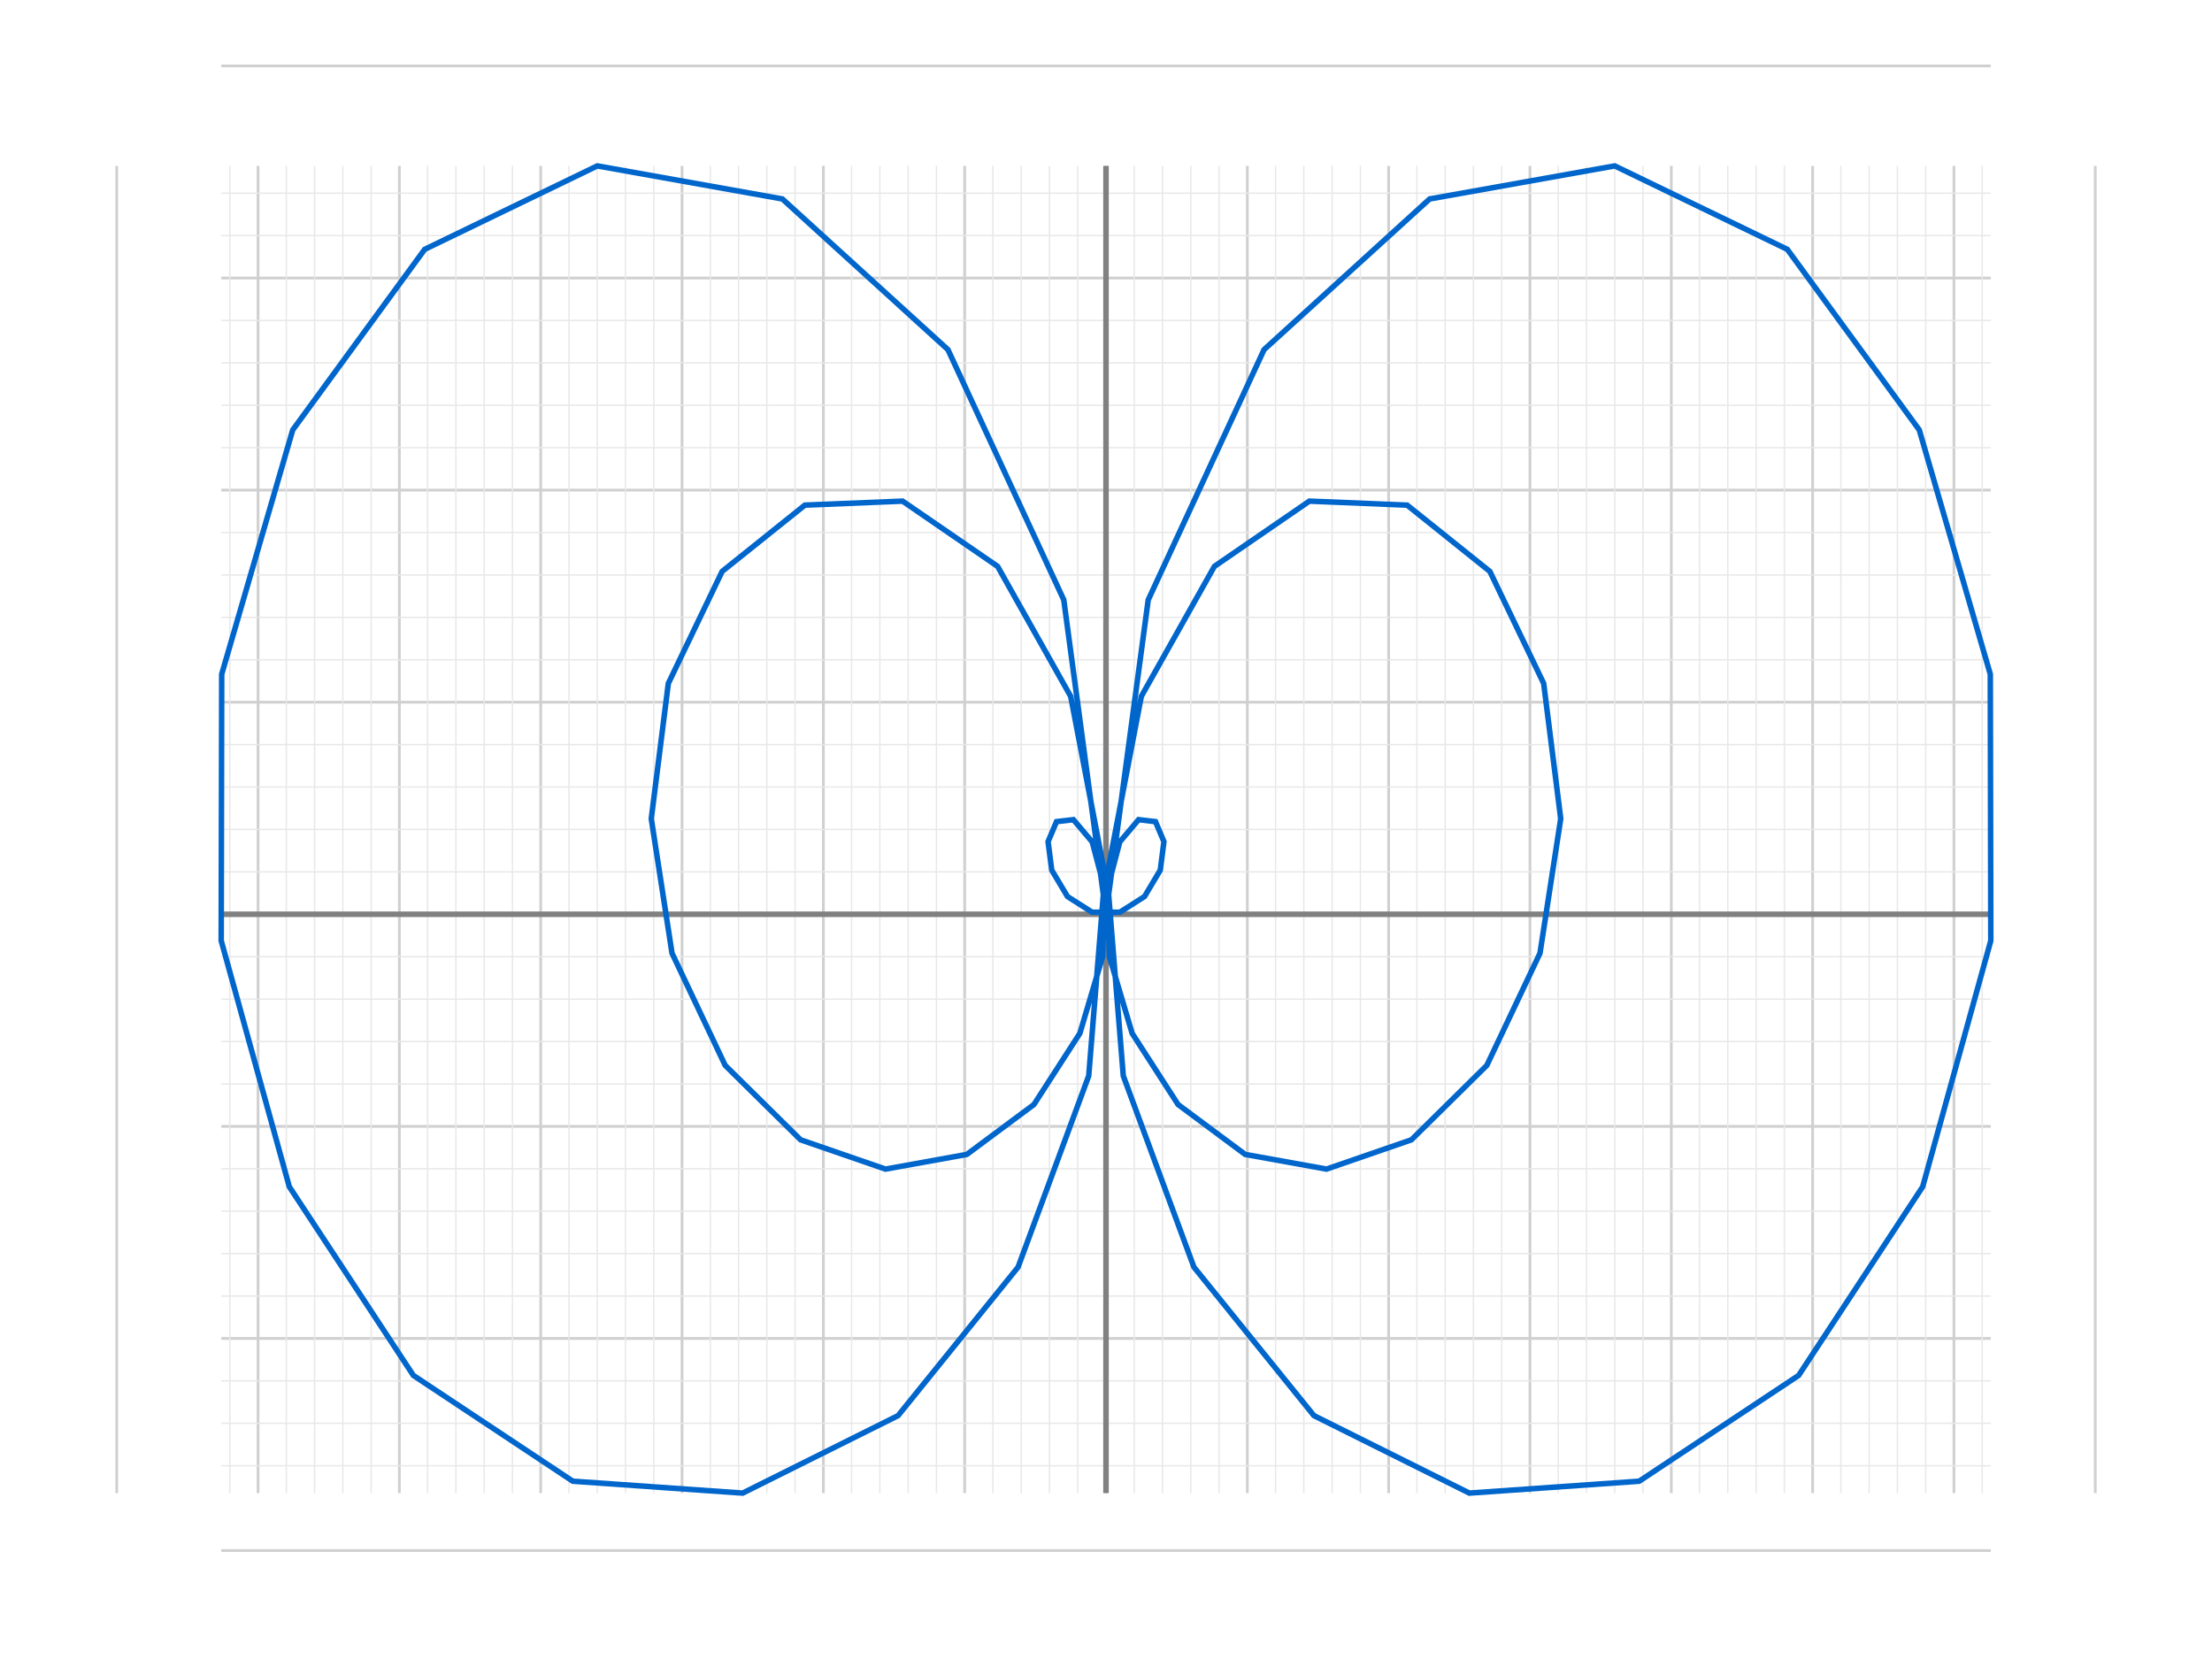
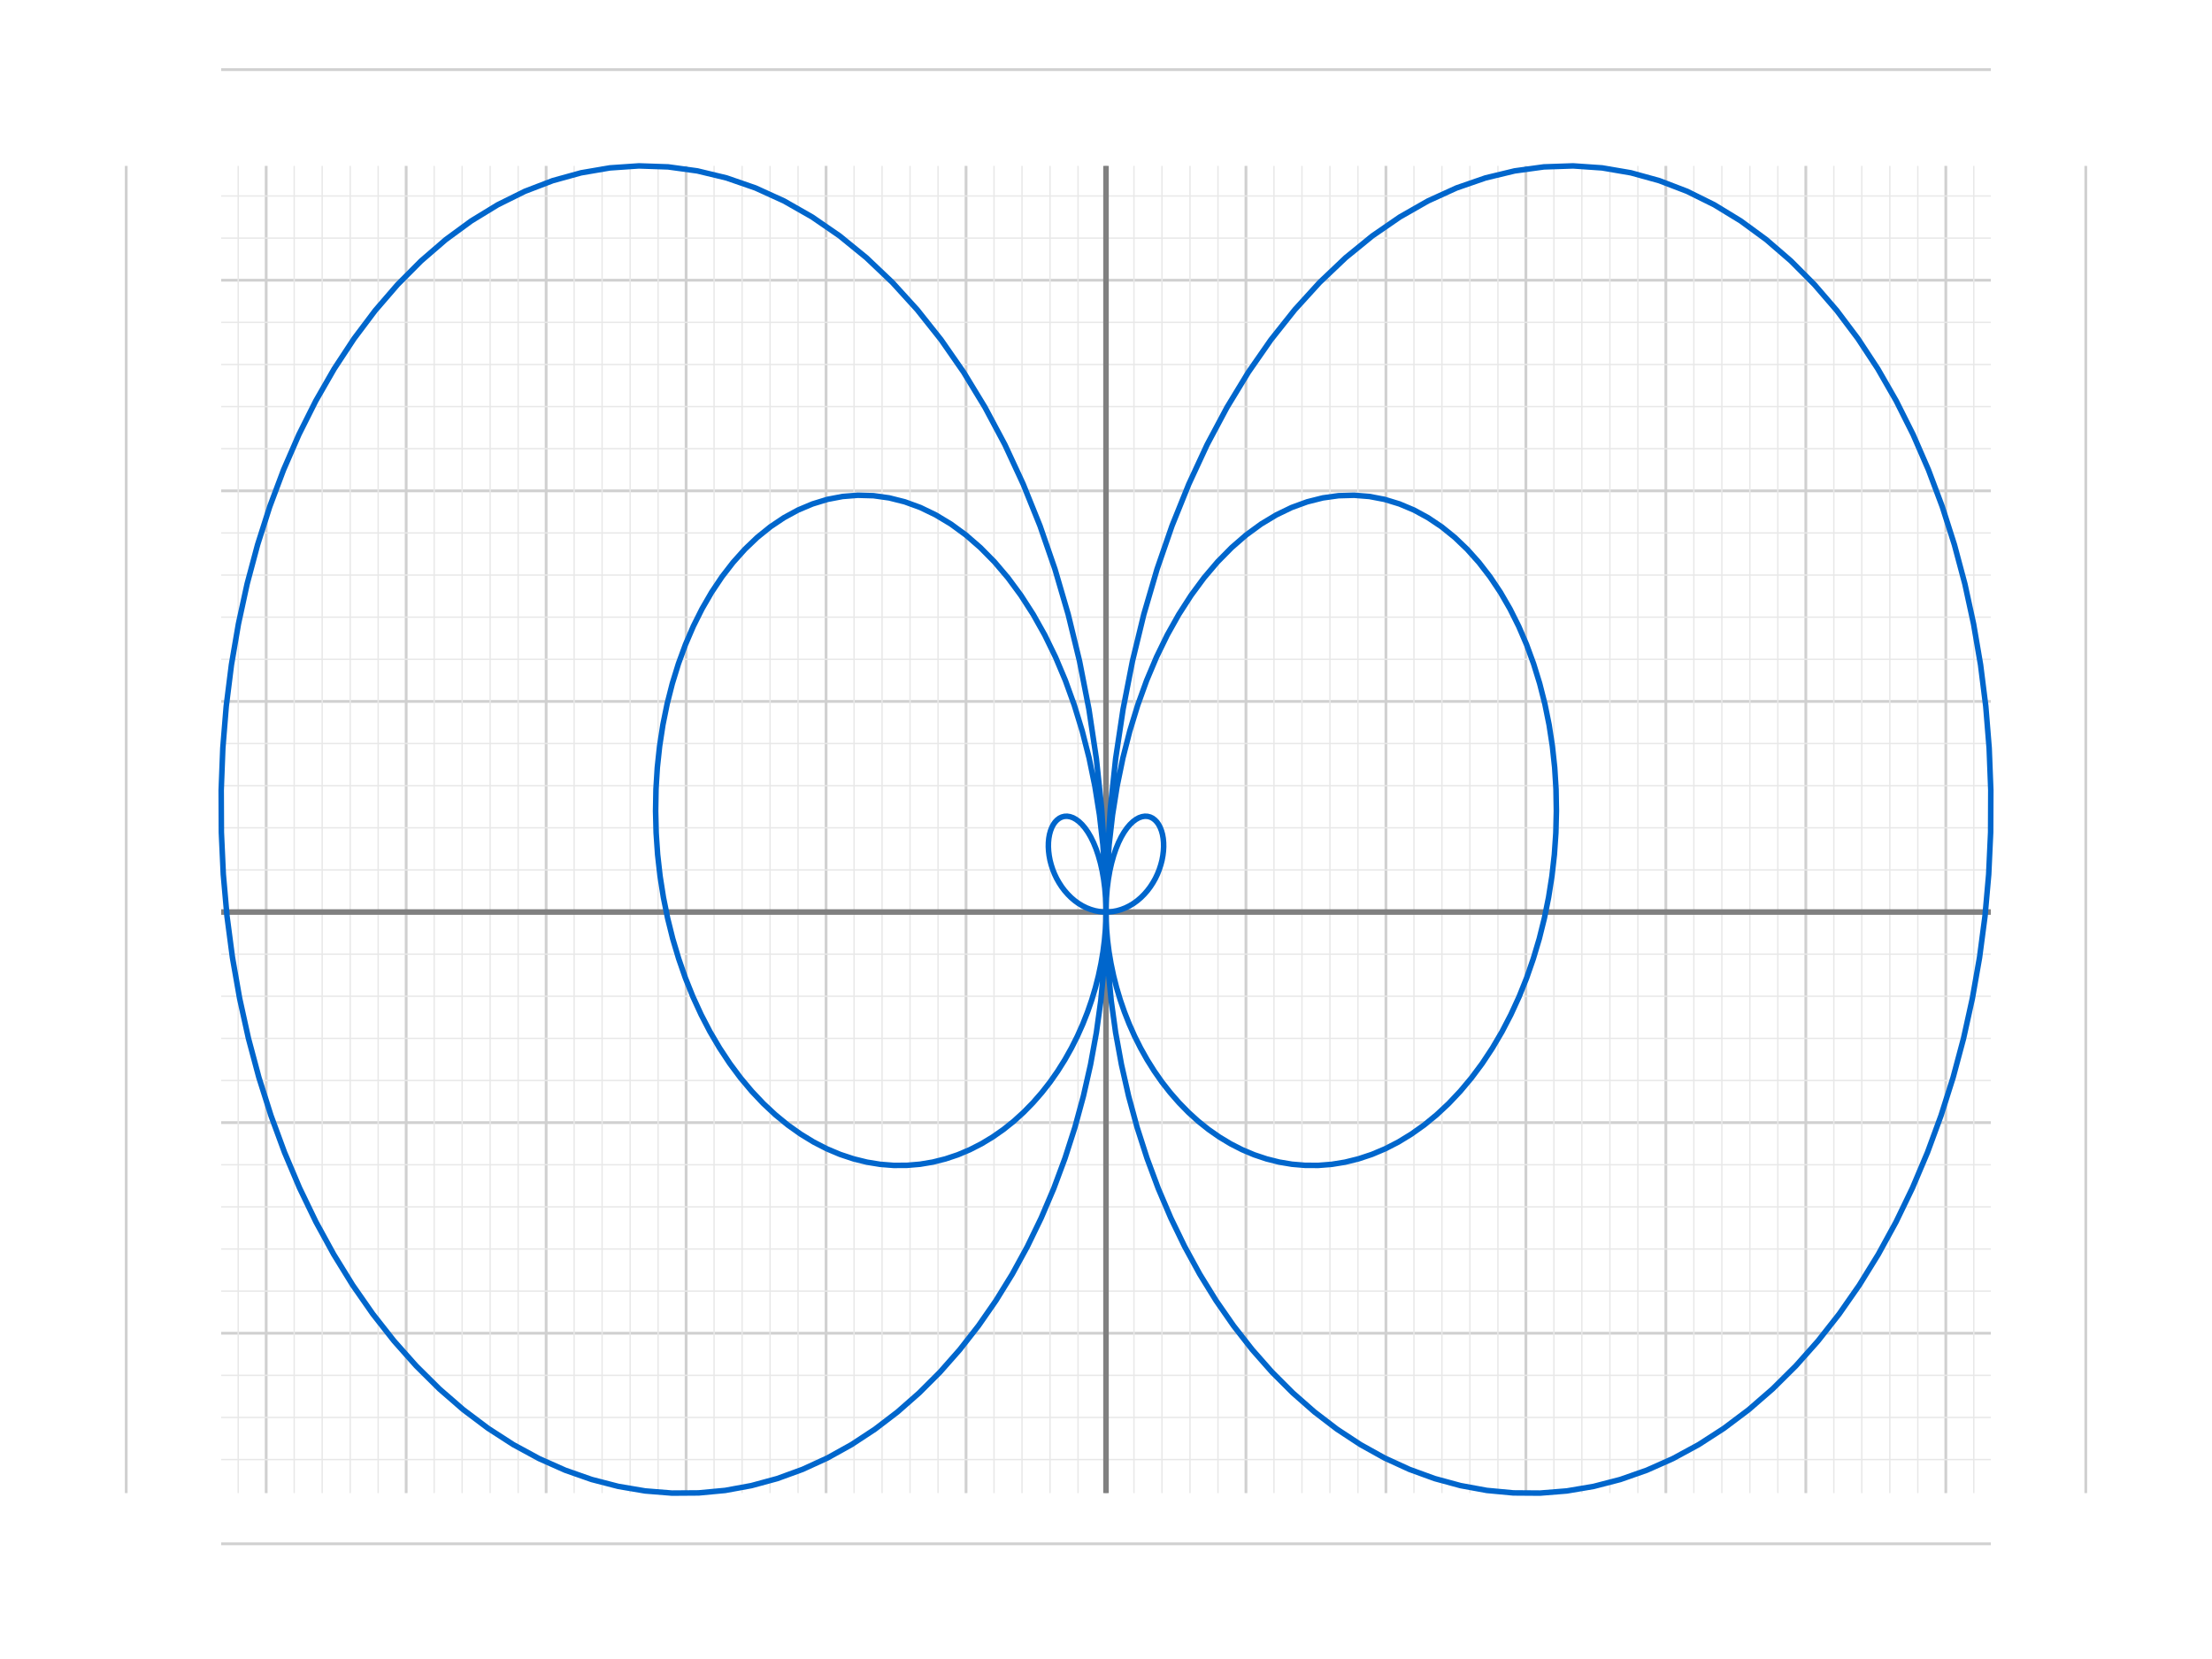
<svg xmlns="http://www.w3.org/2000/svg" width="800" height="600">
  <rect width="800" height="600" fill="#ffffff" />
  <g stroke="#d0d0d0" stroke-width="1">
-     <line x1="42.22" y1="540.00" x2="42.22" y2="60.00" />
-     <line x1="93.33" y1="540.00" x2="93.33" y2="60.00" />
-     <line x1="144.44" y1="540.00" x2="144.44" y2="60.00" />
-     <line x1="195.55" y1="540.00" x2="195.55" y2="60.00" />
-     <line x1="246.67" y1="540.00" x2="246.67" y2="60.00" />
-     <line x1="297.78" y1="540.00" x2="297.78" y2="60.00" />
-     <line x1="348.89" y1="540.00" x2="348.89" y2="60.00" />
+     <line x1="45.65" y1="540.00" x2="45.65" y2="60.00" />
+     <line x1="96.27" y1="540.00" x2="96.27" y2="60.00" />
+     <line x1="146.90" y1="540.00" x2="146.90" y2="60.00" />
+     <line x1="197.52" y1="540.00" x2="197.52" y2="60.00" />
+     <line x1="248.14" y1="540.00" x2="248.14" y2="60.00" />
+     <line x1="298.76" y1="540.00" x2="298.76" y2="60.00" />
+     <line x1="349.38" y1="540.00" x2="349.38" y2="60.00" />
    <line x1="400.00" y1="540.00" x2="400.00" y2="60.00" />
-     <line x1="451.11" y1="540.00" x2="451.11" y2="60.00" />
-     <line x1="502.22" y1="540.00" x2="502.22" y2="60.00" />
-     <line x1="553.33" y1="540.00" x2="553.33" y2="60.00" />
-     <line x1="604.45" y1="540.00" x2="604.45" y2="60.00" />
-     <line x1="655.56" y1="540.00" x2="655.56" y2="60.00" />
-     <line x1="706.67" y1="540.00" x2="706.67" y2="60.00" />
-     <line x1="757.78" y1="540.00" x2="757.78" y2="60.00" />
-     <line x1="80.00" y1="560.78" x2="720.00" y2="560.78" />
-     <line x1="80.00" y1="484.07" x2="720.00" y2="484.07" />
-     <line x1="80.00" y1="407.37" x2="720.00" y2="407.37" />
-     <line x1="80.00" y1="330.66" x2="720.00" y2="330.66" />
-     <line x1="80.00" y1="253.96" x2="720.00" y2="253.96" />
-     <line x1="80.00" y1="177.25" x2="720.00" y2="177.25" />
-     <line x1="80.00" y1="100.55" x2="720.00" y2="100.55" />
-     <line x1="80.00" y1="23.84" x2="720.00" y2="23.84" />
+     <line x1="450.62" y1="540.00" x2="450.62" y2="60.00" />
+     <line x1="501.24" y1="540.00" x2="501.24" y2="60.00" />
+     <line x1="551.86" y1="540.00" x2="551.86" y2="60.00" />
+     <line x1="602.48" y1="540.00" x2="602.48" y2="60.00" />
+     <line x1="653.10" y1="540.00" x2="653.10" y2="60.00" />
+     <line x1="703.73" y1="540.00" x2="703.73" y2="60.00" />
+     <line x1="754.35" y1="540.00" x2="754.35" y2="60.00" />
+     <line x1="80.00" y1="558.34" x2="720.00" y2="558.34" />
+     <line x1="80.00" y1="482.18" x2="720.00" y2="482.18" />
+     <line x1="80.00" y1="406.01" x2="720.00" y2="406.01" />
+     <line x1="80.00" y1="329.85" x2="720.00" y2="329.85" />
+     <line x1="80.00" y1="253.68" x2="720.00" y2="253.68" />
+     <line x1="80.00" y1="177.52" x2="720.00" y2="177.52" />
+     <line x1="80.00" y1="101.35" x2="720.00" y2="101.35" />
+     <line x1="80.00" y1="25.18" x2="720.00" y2="25.18" />
  </g>
  <g stroke="#e8e8e8" stroke-width="0.5">
-     <line x1="83.11" y1="540.00" x2="83.11" y2="60.00" />
-     <line x1="103.55" y1="540.00" x2="103.55" y2="60.00" />
-     <line x1="113.78" y1="540.00" x2="113.78" y2="60.00" />
-     <line x1="124.00" y1="540.00" x2="124.00" y2="60.00" />
-     <line x1="134.22" y1="540.00" x2="134.22" y2="60.00" />
-     <line x1="154.66" y1="540.00" x2="154.66" y2="60.00" />
-     <line x1="164.89" y1="540.00" x2="164.89" y2="60.00" />
-     <line x1="175.11" y1="540.00" x2="175.11" y2="60.00" />
-     <line x1="185.33" y1="540.00" x2="185.33" y2="60.00" />
-     <line x1="205.78" y1="540.00" x2="205.78" y2="60.00" />
-     <line x1="216.00" y1="540.00" x2="216.00" y2="60.00" />
-     <line x1="226.22" y1="540.00" x2="226.22" y2="60.00" />
-     <line x1="236.44" y1="540.00" x2="236.44" y2="60.00" />
-     <line x1="256.89" y1="540.00" x2="256.89" y2="60.00" />
-     <line x1="267.11" y1="540.00" x2="267.11" y2="60.00" />
-     <line x1="277.33" y1="540.00" x2="277.33" y2="60.00" />
-     <line x1="287.55" y1="540.00" x2="287.55" y2="60.00" />
-     <line x1="308.00" y1="540.00" x2="308.00" y2="60.00" />
-     <line x1="318.22" y1="540.00" x2="318.22" y2="60.00" />
-     <line x1="328.44" y1="540.00" x2="328.44" y2="60.00" />
-     <line x1="338.67" y1="540.00" x2="338.67" y2="60.00" />
-     <line x1="359.11" y1="540.00" x2="359.11" y2="60.00" />
-     <line x1="369.33" y1="540.00" x2="369.33" y2="60.00" />
-     <line x1="379.56" y1="540.00" x2="379.56" y2="60.00" />
-     <line x1="389.78" y1="540.00" x2="389.78" y2="60.00" />
-     <line x1="410.22" y1="540.00" x2="410.22" y2="60.00" />
-     <line x1="420.44" y1="540.00" x2="420.44" y2="60.00" />
-     <line x1="430.67" y1="540.00" x2="430.67" y2="60.00" />
-     <line x1="440.89" y1="540.00" x2="440.89" y2="60.00" />
-     <line x1="461.33" y1="540.00" x2="461.33" y2="60.00" />
-     <line x1="471.56" y1="540.00" x2="471.56" y2="60.00" />
-     <line x1="481.78" y1="540.00" x2="481.78" y2="60.00" />
-     <line x1="492.00" y1="540.00" x2="492.00" y2="60.00" />
-     <line x1="512.45" y1="540.00" x2="512.45" y2="60.00" />
-     <line x1="522.67" y1="540.00" x2="522.67" y2="60.00" />
-     <line x1="532.89" y1="540.00" x2="532.89" y2="60.00" />
-     <line x1="543.11" y1="540.00" x2="543.11" y2="60.00" />
-     <line x1="563.56" y1="540.00" x2="563.56" y2="60.00" />
-     <line x1="573.78" y1="540.00" x2="573.78" y2="60.00" />
-     <line x1="584.00" y1="540.00" x2="584.00" y2="60.00" />
-     <line x1="594.22" y1="540.00" x2="594.22" y2="60.00" />
-     <line x1="614.67" y1="540.00" x2="614.67" y2="60.00" />
-     <line x1="624.89" y1="540.00" x2="624.89" y2="60.00" />
-     <line x1="635.11" y1="540.00" x2="635.11" y2="60.00" />
-     <line x1="645.34" y1="540.00" x2="645.34" y2="60.00" />
-     <line x1="665.78" y1="540.00" x2="665.78" y2="60.00" />
-     <line x1="676.00" y1="540.00" x2="676.00" y2="60.00" />
-     <line x1="686.22" y1="540.00" x2="686.22" y2="60.00" />
-     <line x1="696.45" y1="540.00" x2="696.45" y2="60.00" />
-     <line x1="716.89" y1="540.00" x2="716.89" y2="60.00" />
-     <line x1="80.00" y1="530.10" x2="720.00" y2="530.10" />
-     <line x1="80.00" y1="514.75" x2="720.00" y2="514.75" />
-     <line x1="80.00" y1="499.41" x2="720.00" y2="499.41" />
-     <line x1="80.00" y1="468.73" x2="720.00" y2="468.73" />
-     <line x1="80.00" y1="453.39" x2="720.00" y2="453.39" />
-     <line x1="80.00" y1="438.05" x2="720.00" y2="438.05" />
-     <line x1="80.00" y1="422.71" x2="720.00" y2="422.71" />
-     <line x1="80.00" y1="392.03" x2="720.00" y2="392.03" />
-     <line x1="80.00" y1="376.69" x2="720.00" y2="376.69" />
-     <line x1="80.00" y1="361.34" x2="720.00" y2="361.34" />
-     <line x1="80.00" y1="346.00" x2="720.00" y2="346.00" />
-     <line x1="80.00" y1="315.32" x2="720.00" y2="315.32" />
-     <line x1="80.00" y1="299.98" x2="720.00" y2="299.98" />
-     <line x1="80.00" y1="284.64" x2="720.00" y2="284.64" />
-     <line x1="80.00" y1="269.30" x2="720.00" y2="269.30" />
-     <line x1="80.00" y1="238.62" x2="720.00" y2="238.62" />
-     <line x1="80.00" y1="223.28" x2="720.00" y2="223.28" />
-     <line x1="80.00" y1="207.94" x2="720.00" y2="207.94" />
-     <line x1="80.00" y1="192.59" x2="720.00" y2="192.59" />
-     <line x1="80.00" y1="161.91" x2="720.00" y2="161.91" />
-     <line x1="80.00" y1="146.57" x2="720.00" y2="146.57" />
-     <line x1="80.00" y1="131.23" x2="720.00" y2="131.23" />
-     <line x1="80.00" y1="115.89" x2="720.00" y2="115.89" />
-     <line x1="80.00" y1="85.21" x2="720.00" y2="85.21" />
-     <line x1="80.00" y1="69.87" x2="720.00" y2="69.87" />
+     <line x1="86.15" y1="540.00" x2="86.15" y2="60.00" />
+     <line x1="106.40" y1="540.00" x2="106.40" y2="60.00" />
+     <line x1="116.52" y1="540.00" x2="116.52" y2="60.00" />
+     <line x1="126.65" y1="540.00" x2="126.65" y2="60.00" />
+     <line x1="136.77" y1="540.00" x2="136.77" y2="60.00" />
+     <line x1="157.02" y1="540.00" x2="157.02" y2="60.00" />
+     <line x1="167.14" y1="540.00" x2="167.14" y2="60.00" />
+     <line x1="177.27" y1="540.00" x2="177.27" y2="60.00" />
+     <line x1="187.39" y1="540.00" x2="187.39" y2="60.00" />
+     <line x1="207.64" y1="540.00" x2="207.64" y2="60.00" />
+     <line x1="217.76" y1="540.00" x2="217.76" y2="60.00" />
+     <line x1="227.89" y1="540.00" x2="227.89" y2="60.00" />
+     <line x1="238.01" y1="540.00" x2="238.01" y2="60.00" />
+     <line x1="258.26" y1="540.00" x2="258.26" y2="60.00" />
+     <line x1="268.39" y1="540.00" x2="268.39" y2="60.00" />
+     <line x1="278.51" y1="540.00" x2="278.51" y2="60.00" />
+     <line x1="288.63" y1="540.00" x2="288.63" y2="60.00" />
+     <line x1="308.88" y1="540.00" x2="308.88" y2="60.00" />
+     <line x1="319.01" y1="540.00" x2="319.01" y2="60.00" />
+     <line x1="329.13" y1="540.00" x2="329.13" y2="60.00" />
+     <line x1="339.25" y1="540.00" x2="339.25" y2="60.00" />
+     <line x1="359.50" y1="540.00" x2="359.50" y2="60.00" />
+     <line x1="369.63" y1="540.00" x2="369.63" y2="60.00" />
+     <line x1="379.75" y1="540.00" x2="379.75" y2="60.00" />
+     <line x1="389.88" y1="540.00" x2="389.88" y2="60.00" />
+     <line x1="410.12" y1="540.00" x2="410.12" y2="60.00" />
+     <line x1="420.25" y1="540.00" x2="420.25" y2="60.00" />
+     <line x1="430.37" y1="540.00" x2="430.37" y2="60.00" />
+     <line x1="440.50" y1="540.00" x2="440.50" y2="60.00" />
+     <line x1="460.75" y1="540.00" x2="460.75" y2="60.00" />
+     <line x1="470.87" y1="540.00" x2="470.87" y2="60.00" />
+     <line x1="480.99" y1="540.00" x2="480.99" y2="60.00" />
+     <line x1="491.12" y1="540.00" x2="491.12" y2="60.00" />
+     <line x1="511.37" y1="540.00" x2="511.37" y2="60.00" />
+     <line x1="521.49" y1="540.00" x2="521.49" y2="60.00" />
+     <line x1="531.61" y1="540.00" x2="531.61" y2="60.00" />
+     <line x1="541.74" y1="540.00" x2="541.74" y2="60.00" />
+     <line x1="561.99" y1="540.00" x2="561.99" y2="60.00" />
+     <line x1="572.11" y1="540.00" x2="572.11" y2="60.00" />
+     <line x1="582.24" y1="540.00" x2="582.24" y2="60.00" />
+     <line x1="592.36" y1="540.00" x2="592.36" y2="60.00" />
+     <line x1="612.61" y1="540.00" x2="612.61" y2="60.00" />
+     <line x1="622.73" y1="540.00" x2="622.73" y2="60.00" />
+     <line x1="632.86" y1="540.00" x2="632.86" y2="60.00" />
+     <line x1="642.98" y1="540.00" x2="642.98" y2="60.00" />
+     <line x1="663.23" y1="540.00" x2="663.23" y2="60.00" />
+     <line x1="673.35" y1="540.00" x2="673.35" y2="60.00" />
+     <line x1="683.48" y1="540.00" x2="683.48" y2="60.00" />
+     <line x1="693.60" y1="540.00" x2="693.60" y2="60.00" />
+     <line x1="713.85" y1="540.00" x2="713.85" y2="60.00" />
+     <line x1="80.00" y1="527.88" x2="720.00" y2="527.88" />
+     <line x1="80.00" y1="512.64" x2="720.00" y2="512.64" />
+     <line x1="80.00" y1="497.41" x2="720.00" y2="497.41" />
+     <line x1="80.00" y1="466.94" x2="720.00" y2="466.94" />
+     <line x1="80.00" y1="451.71" x2="720.00" y2="451.71" />
+     <line x1="80.00" y1="436.48" x2="720.00" y2="436.48" />
+     <line x1="80.00" y1="421.24" x2="720.00" y2="421.24" />
+     <line x1="80.00" y1="390.78" x2="720.00" y2="390.78" />
+     <line x1="80.00" y1="375.54" x2="720.00" y2="375.54" />
+     <line x1="80.00" y1="360.31" x2="720.00" y2="360.31" />
+     <line x1="80.00" y1="345.08" x2="720.00" y2="345.08" />
+     <line x1="80.00" y1="314.61" x2="720.00" y2="314.61" />
+     <line x1="80.00" y1="299.38" x2="720.00" y2="299.38" />
+     <line x1="80.00" y1="284.15" x2="720.00" y2="284.15" />
+     <line x1="80.00" y1="268.91" x2="720.00" y2="268.91" />
+     <line x1="80.00" y1="238.45" x2="720.00" y2="238.45" />
+     <line x1="80.00" y1="223.21" x2="720.00" y2="223.21" />
+     <line x1="80.00" y1="207.98" x2="720.00" y2="207.98" />
+     <line x1="80.00" y1="192.75" x2="720.00" y2="192.75" />
+     <line x1="80.00" y1="162.28" x2="720.00" y2="162.28" />
+     <line x1="80.00" y1="147.05" x2="720.00" y2="147.05" />
+     <line x1="80.00" y1="131.82" x2="720.00" y2="131.82" />
+     <line x1="80.00" y1="116.58" x2="720.00" y2="116.58" />
+     <line x1="80.00" y1="86.12" x2="720.00" y2="86.12" />
+     <line x1="80.00" y1="70.88" x2="720.00" y2="70.88" />
  </g>
  <g stroke="#808080" stroke-width="2">
    <line x1="400.00" y1="540.00" x2="400.00" y2="60.00" />
-     <line x1="80.00" y1="330.66" x2="720.00" y2="330.66" />
+     <line x1="80.00" y1="329.85" x2="720.00" y2="329.85" />
  </g>
-   <polyline fill="none" stroke="#0066cc" stroke-width="2" points="400.00,330.66 384.73,216.96 342.84,126.45 282.94,71.95 216.02,60.00 153.60,90.18 105.87,155.49 80.18,243.84 80.00,340.21 104.63,429.19 149.50,497.44 207.16,535.70 268.59,540.00 324.80,511.98 368.20,458.27 393.75,389.10 399.62,316.43 387.23,251.86 360.79,204.83 326.44,181.24 291.08,182.69 261.17,206.66 241.71,247.16 235.54,296.09 243.04,344.73 262.27,385.31 289.55,412.23 320.25,422.82 349.67,417.51 373.93,399.47 390.55,373.71 398.78,345.98 399.52,321.60 395.01,304.47 388.21,296.44 382.10,297.16 379.05,304.40 380.37,314.68 386.07,324.24 394.97,329.91 405.03,329.91 413.93,324.24 419.63,314.68 420.95,304.40 417.90,297.16 411.79,296.44 404.99,304.47 400.48,321.60 401.22,345.98 409.45,373.71 426.07,399.47 450.33,417.51 479.75,422.82 510.45,412.23 537.73,385.31 556.96,344.73 564.46,296.09 558.29,247.16 538.83,206.66 508.92,182.69 473.56,181.24 439.21,204.83 412.77,251.86 400.38,316.43 406.25,389.10 431.80,458.27 475.20,511.98 531.41,540.00 592.84,535.70 650.50,497.44 695.37,429.19 720.00,340.21 719.82,243.84 694.13,155.49 646.40,90.18 583.98,60.00 517.06,71.95 457.16,126.45 415.27,216.96 400.00,330.66 " />
+   <polyline fill="none" stroke="#0066cc" stroke-width="2" points="400.00,329.85 399.61,311.10 398.44,292.58 396.51,274.36 393.83,256.51 390.43,239.10 386.32,222.18 381.54,205.84 376.11,190.12 370.05,175.09 363.42,160.79 356.22,147.29 348.52,134.63 340.33,122.85 331.71,112.00 322.70,102.10 313.33,93.20 303.65,85.31 293.71,78.47 283.55,72.68 273.21,67.97 262.75,64.35 252.21,61.81 241.64,60.36 231.07,60.00 220.57,60.72 210.16,62.50 199.91,65.33 189.84,69.19 180.01,74.06 170.44,79.90 161.19,86.68 152.29,94.37 143.78,102.93 135.68,112.32 128.04,122.48 120.87,133.38 114.22,144.96 108.10,157.17 102.54,169.95 97.55,183.25 93.16,197.01 89.38,211.16 86.23,225.66 83.70,240.43 81.82,255.41 80.59,270.55 80.00,285.77 80.06,301.02 80.76,316.23 82.10,331.35 84.07,346.31 86.66,361.06 89.85,375.53 93.63,389.67 97.99,403.43 102.89,416.76 108.32,429.60 114.26,441.91 120.68,453.64 127.54,464.76 134.83,475.22 142.51,484.99 150.55,494.03 158.92,502.33 167.57,509.84 176.49,516.55 185.62,522.45 194.94,527.51 204.41,531.72 213.99,535.08 223.65,537.58 233.34,539.22 243.03,540.00 252.69,539.93 262.28,539.03 271.76,537.29 281.11,534.75 290.28,531.41 299.25,527.30 307.98,522.45 316.44,516.89 324.61,510.64 332.46,503.74 339.97,496.23 347.10,488.14 353.85,479.51 360.19,470.38 366.10,460.81 371.56,450.82 376.57,440.47 381.11,429.81 385.17,418.88 388.75,407.73 391.83,396.41 394.42,384.97 396.52,373.45 398.12,361.91 399.23,350.38 399.85,338.93 399.99,327.59 399.66,316.41 398.87,305.43 397.64,294.70 395.97,284.26 393.89,274.14 391.40,264.39 388.53,255.03 385.31,246.11 381.74,237.65 377.86,229.68 373.68,222.23 369.24,215.33 364.56,208.98 359.66,203.21 354.56,198.04 349.31,193.48 343.92,189.54 338.42,186.23 332.85,183.54 327.22,181.49 321.57,180.07 315.92,179.28 310.29,179.12 304.73,179.56 299.24,180.61 293.87,182.25 288.62,184.46 283.53,187.23 278.61,190.53 273.89,194.34 269.39,198.64 265.12,203.41 261.11,208.60 257.36,214.21 253.90,220.19 250.74,226.51 247.89,233.14 245.36,240.05 243.15,247.21 241.28,254.57 239.75,262.11 238.57,269.79 237.73,277.57 237.24,285.43 237.10,293.32 237.30,301.20 237.84,309.06 238.72,316.85 239.93,324.54 241.46,332.10 243.30,339.50 245.45,346.71 247.88,353.71 250.59,360.46 253.57,366.95 256.79,373.15 260.25,379.03 263.92,384.59 267.80,389.80 271.86,394.65 276.08,399.12 280.45,403.20 284.94,406.88 289.55,410.15 294.24,413.02 299.01,415.47 303.82,417.50 308.67,419.11 313.53,420.31 318.38,421.10 323.21,421.48 328.00,421.46 332.73,421.06 337.38,420.28 341.95,419.13 346.41,417.64 350.75,415.81 354.96,413.66 359.02,411.21 362.93,408.48 366.67,405.49 370.23,402.25 373.60,398.80 376.79,395.15 379.78,391.33 382.56,387.35 385.14,383.24 387.50,379.03 389.66,374.73 391.60,370.38 393.33,365.99 394.86,361.58 396.17,357.19 397.28,352.82 398.19,348.50 398.91,344.26 399.44,340.10 399.79,336.05 399.97,332.13 399.99,328.35 399.85,324.73 399.57,321.27 399.15,318.00 398.62,314.93 397.97,312.06 397.22,309.40 396.39,306.96 395.48,304.74 394.51,302.76 393.49,301.01 392.43,299.49 391.35,298.21 390.25,297.16 389.15,296.34 388.06,295.74 386.99,295.37 385.96,295.20 384.96,295.25 384.02,295.49 383.14,295.92 382.33,296.53 381.59,297.30 380.94,298.23 380.39,299.29 379.93,300.49 379.57,301.79 379.32,303.19 379.18,304.68 379.15,306.23 379.24,307.83 379.44,309.47 379.75,311.13 380.19,312.80 380.73,314.46 381.38,316.09 382.14,317.69 383.01,319.23 383.97,320.71 385.03,322.12 386.18,323.43 387.40,324.65 388.70,325.76 390.07,326.75 391.50,327.61 392.97,328.34 394.49,328.93 396.04,329.38 397.62,329.68 399.20,329.83 400.80,329.83 402.38,329.68 403.96,329.38 405.51,328.93 407.03,328.34 408.50,327.61 409.93,326.75 411.30,325.76 412.60,324.65 413.82,323.43 414.97,322.12 416.03,320.71 416.99,319.23 417.86,317.69 418.62,316.09 419.27,314.46 419.81,312.80 420.25,311.13 420.56,309.47 420.76,307.83 420.85,306.23 420.82,304.68 420.68,303.19 420.43,301.79 420.07,300.49 419.61,299.29 419.06,298.23 418.41,297.30 417.67,296.53 416.86,295.92 415.98,295.49 415.04,295.25 414.04,295.20 413.01,295.37 411.94,295.74 410.85,296.34 409.75,297.16 408.65,298.21 407.57,299.49 406.51,301.01 405.49,302.76 404.52,304.74 403.61,306.96 402.78,309.40 402.03,312.06 401.38,314.93 400.85,318.00 400.43,321.27 400.15,324.73 400.01,328.35 400.03,332.13 400.21,336.05 400.56,340.10 401.09,344.26 401.81,348.50 402.72,352.82 403.83,357.19 405.14,361.58 406.67,365.99 408.40,370.38 410.34,374.73 412.50,379.03 414.86,383.24 417.44,387.35 420.22,391.33 423.21,395.15 426.40,398.80 429.77,402.25 433.33,405.49 437.07,408.48 440.98,411.21 445.04,413.66 449.25,415.81 453.59,417.64 458.05,419.13 462.62,420.28 467.27,421.06 472.00,421.46 476.79,421.48 481.62,421.10 486.47,420.31 491.33,419.11 496.18,417.50 500.99,415.47 505.76,413.02 510.45,410.15 515.06,406.88 519.55,403.20 523.92,399.12 528.14,394.65 532.20,389.80 536.08,384.59 539.75,379.03 543.21,373.15 546.43,366.95 549.41,360.46 552.12,353.71 554.55,346.71 556.70,339.50 558.54,332.10 560.07,324.54 561.28,316.85 562.16,309.06 562.70,301.20 562.90,293.32 562.76,285.43 562.27,277.57 561.43,269.79 560.25,262.11 558.72,254.57 556.85,247.21 554.64,240.05 552.11,233.14 549.26,226.51 546.10,220.19 542.64,214.21 538.89,208.60 534.88,203.41 530.61,198.64 526.11,194.34 521.39,190.53 516.47,187.23 511.38,184.46 506.13,182.25 500.76,180.61 495.27,179.56 489.71,179.12 484.08,179.28 478.43,180.07 472.78,181.49 467.15,183.54 461.58,186.23 456.08,189.54 450.69,193.48 445.44,198.04 440.34,203.21 435.44,208.98 430.76,215.33 426.32,222.23 422.14,229.68 418.26,237.65 414.69,246.11 411.47,255.03 408.60,264.39 406.11,274.14 404.03,284.26 402.36,294.70 401.13,305.43 400.34,316.41 400.01,327.59 400.15,338.93 400.77,350.38 401.88,361.91 403.48,373.45 405.58,384.97 408.17,396.41 411.25,407.73 414.83,418.88 418.89,429.81 423.43,440.47 428.44,450.82 433.90,460.81 439.81,470.38 446.15,479.51 452.90,488.14 460.03,496.23 467.54,503.74 475.39,510.64 483.56,516.89 492.02,522.45 500.75,527.30 509.72,531.41 518.89,534.75 528.24,537.29 537.72,539.03 547.31,539.93 556.97,540.00 566.66,539.22 576.35,537.58 586.01,535.08 595.59,531.72 605.06,527.51 614.38,522.45 623.51,516.55 632.43,509.84 641.08,502.33 649.45,494.03 657.49,484.99 665.17,475.22 672.46,464.76 679.32,453.64 685.74,441.91 691.68,429.60 697.11,416.76 702.01,403.43 706.37,389.67 710.15,375.53 713.34,361.06 715.93,346.31 717.90,331.35 719.24,316.23 719.94,301.02 720.00,285.77 719.41,270.55 718.18,255.41 716.30,240.43 713.77,225.66 710.62,211.16 706.84,197.01 702.45,183.25 697.46,169.95 691.90,157.17 685.78,144.96 679.13,133.38 671.96,122.48 664.32,112.32 656.22,102.93 647.71,94.37 638.81,86.68 629.56,79.90 619.99,74.06 610.16,69.19 600.09,65.33 589.84,62.50 579.43,60.72 568.93,60.00 558.36,60.36 547.79,61.81 537.25,64.35 526.79,67.97 516.45,72.68 506.29,78.47 496.35,85.31 486.67,93.20 477.30,102.10 468.29,112.00 459.67,122.85 451.48,134.63 443.78,147.29 436.58,160.79 429.95,175.09 423.89,190.12 418.46,205.84 413.68,222.18 409.57,239.10 406.17,256.51 403.49,274.36 401.56,292.58 400.39,311.10 400.00,329.85 " />
</svg>
